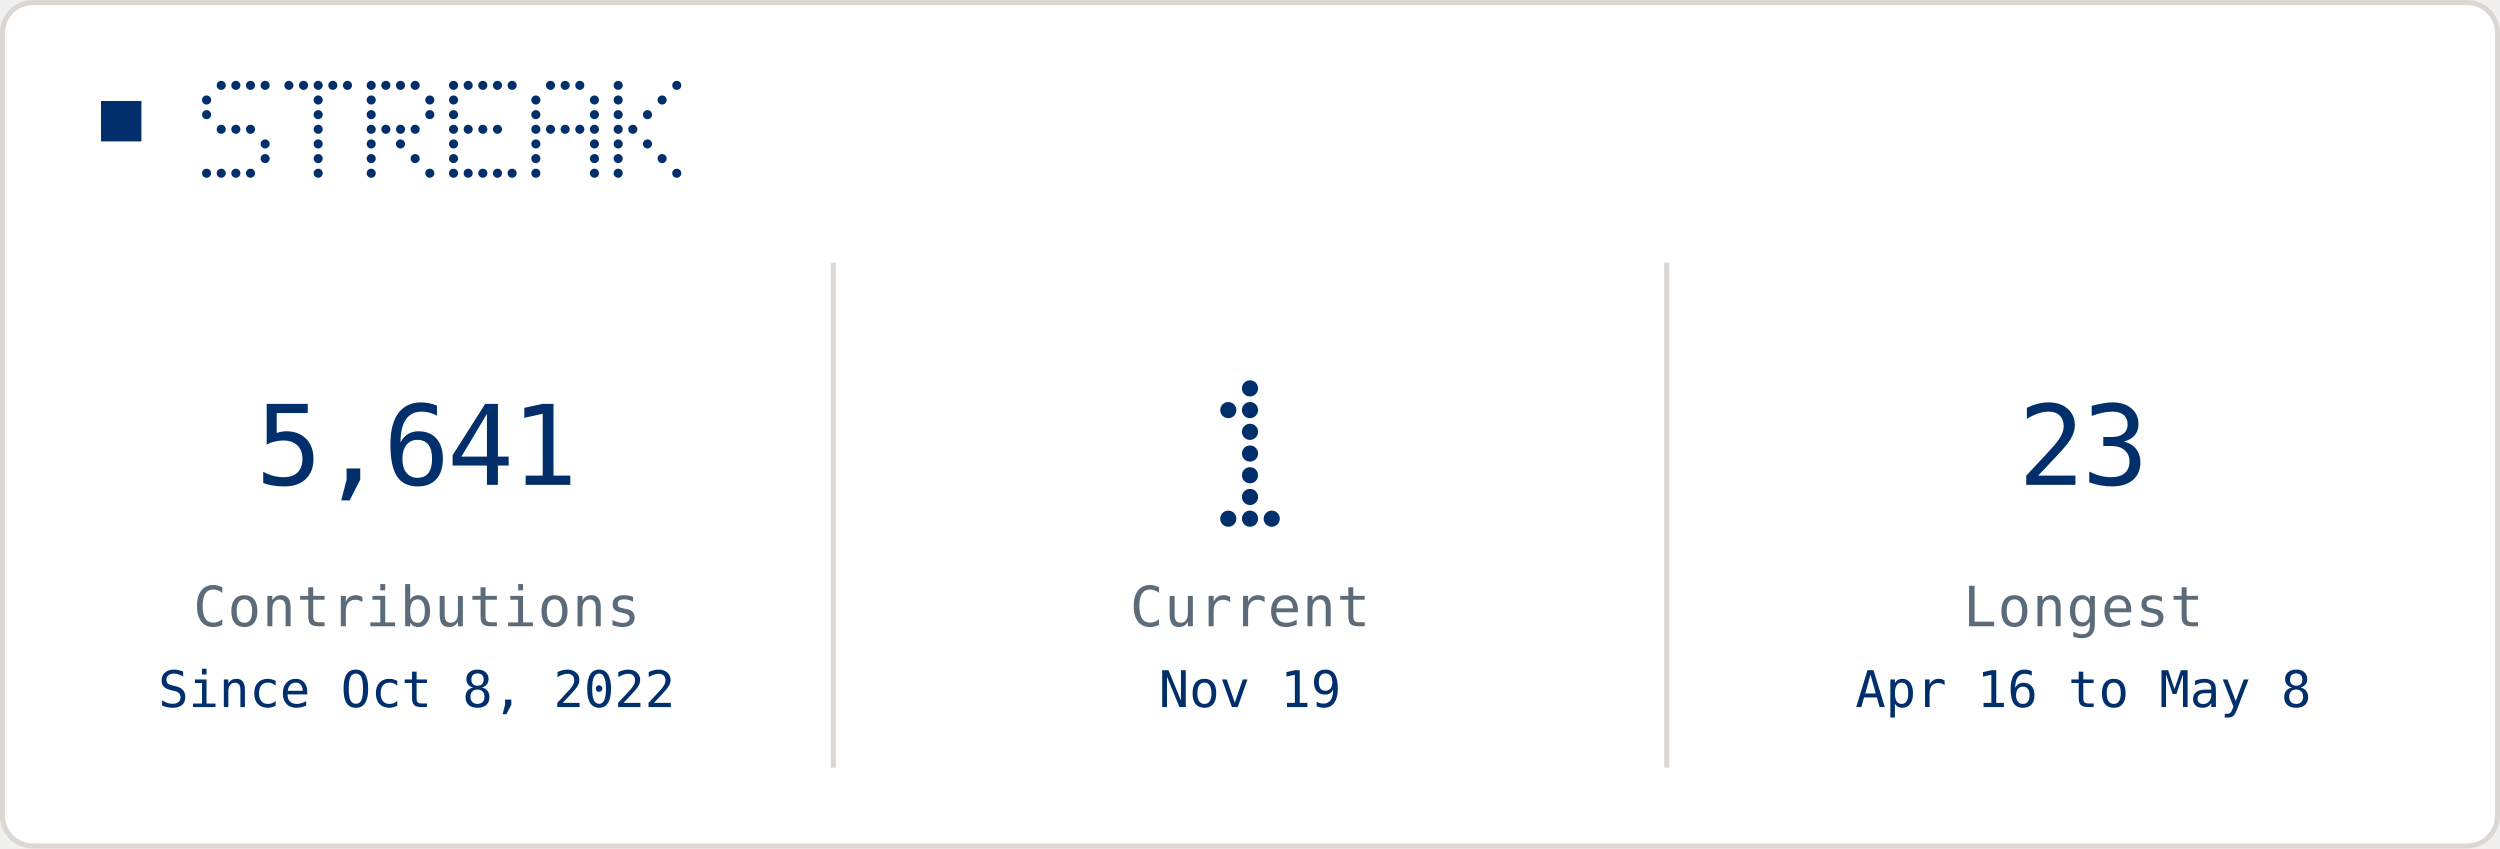
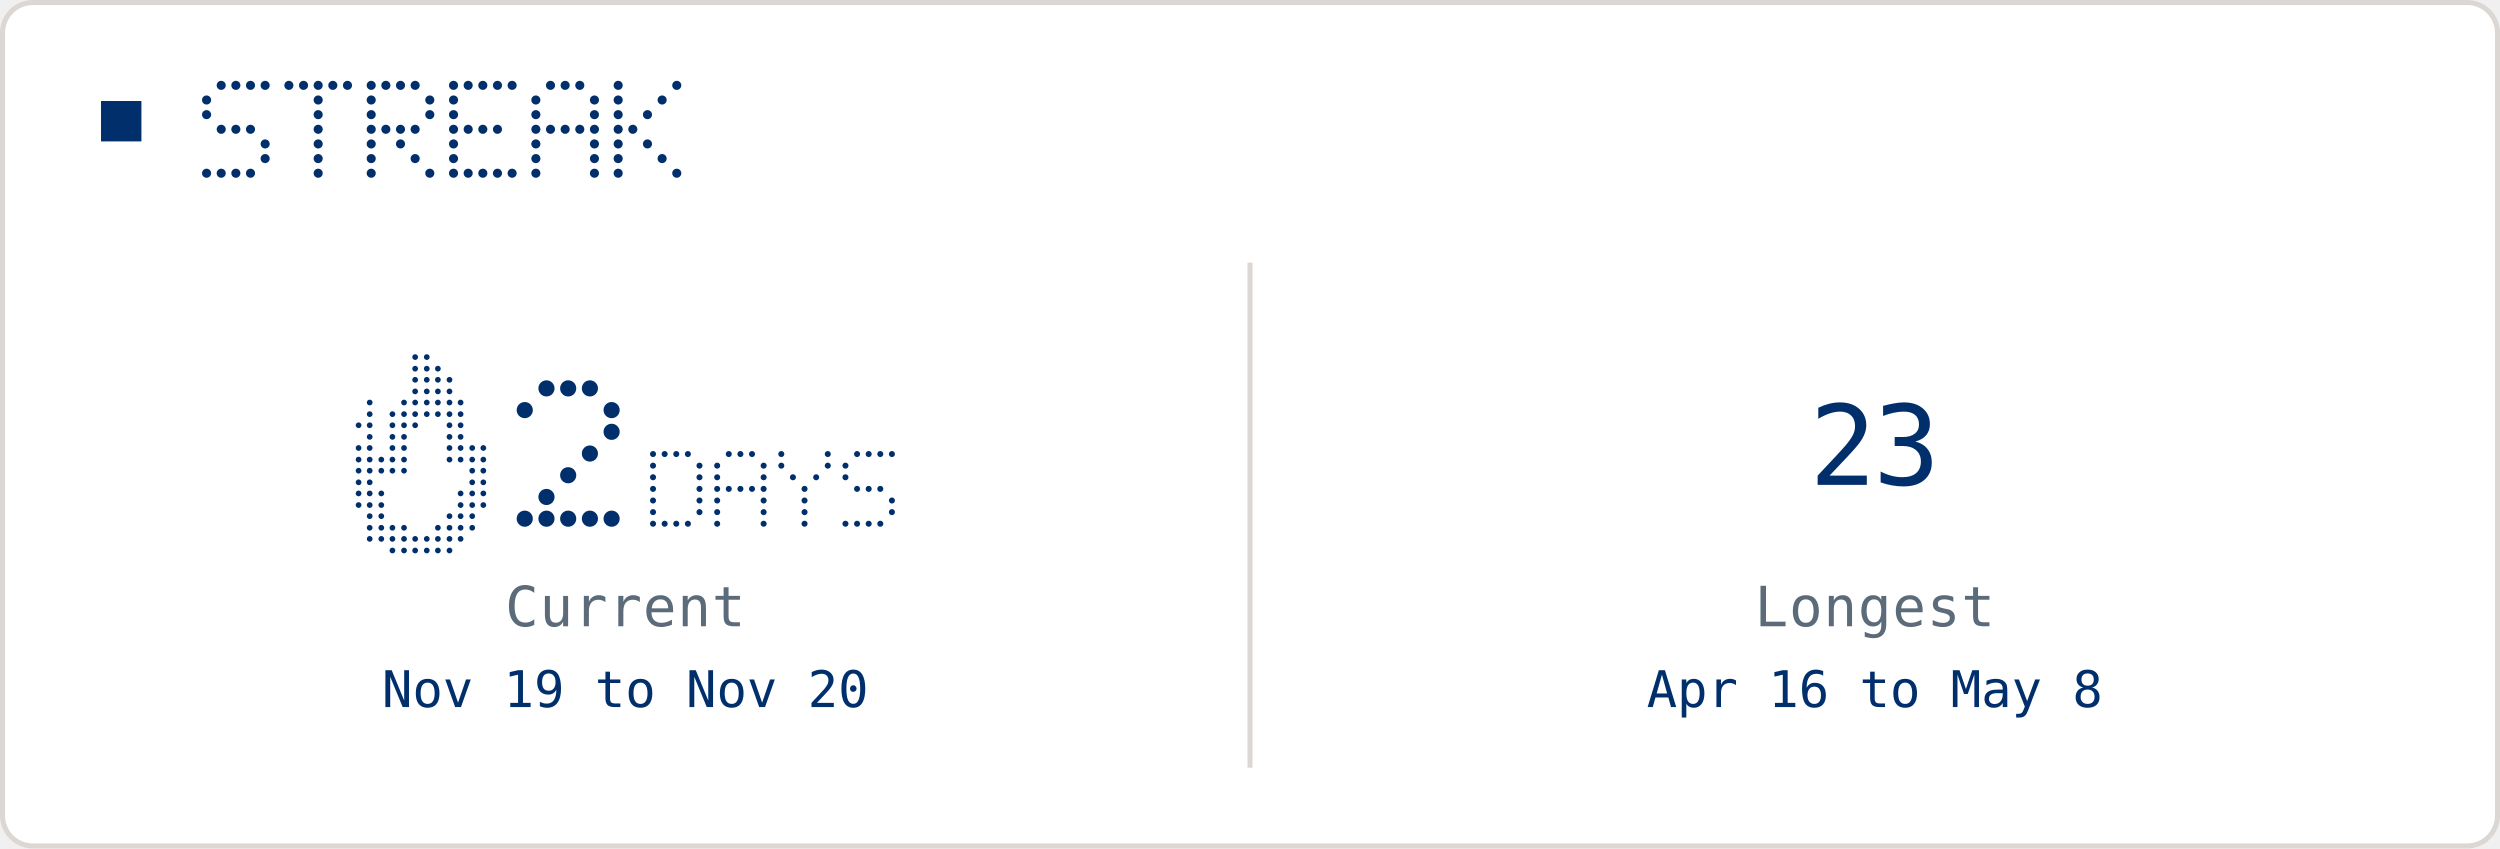
<svg xmlns="http://www.w3.org/2000/svg" width="495" height="168" viewBox="0 0 495 168" role="img">
  <rect x="0.5" y="0.5" width="494" height="167" rx="6" fill="#FFFFFF" stroke="#DCD7D2" stroke-width="1" />
  <rect x="20" y="20" width="8" height="8" fill="#002F6C" />
  <circle cx="43.8" cy="16.9" r="0.90" fill="#002F6C" />
  <circle cx="46.7" cy="16.9" r="0.90" fill="#002F6C" />
  <circle cx="49.6" cy="16.9" r="0.90" fill="#002F6C" />
  <circle cx="52.5" cy="16.9" r="0.90" fill="#002F6C" />
  <circle cx="40.9" cy="19.8" r="0.90" fill="#002F6C" />
  <circle cx="40.9" cy="22.7" r="0.90" fill="#002F6C" />
  <circle cx="43.8" cy="25.6" r="0.90" fill="#002F6C" />
  <circle cx="46.7" cy="25.6" r="0.90" fill="#002F6C" />
  <circle cx="49.6" cy="25.6" r="0.90" fill="#002F6C" />
  <circle cx="52.5" cy="28.5" r="0.90" fill="#002F6C" />
  <circle cx="52.5" cy="31.4" r="0.90" fill="#002F6C" />
  <circle cx="40.9" cy="34.3" r="0.90" fill="#002F6C" />
  <circle cx="43.8" cy="34.3" r="0.90" fill="#002F6C" />
  <circle cx="46.7" cy="34.3" r="0.90" fill="#002F6C" />
  <circle cx="49.6" cy="34.3" r="0.90" fill="#002F6C" />
  <circle cx="57.2" cy="16.9" r="0.90" fill="#002F6C" />
  <circle cx="60.1" cy="16.9" r="0.90" fill="#002F6C" />
  <circle cx="63.0" cy="16.9" r="0.90" fill="#002F6C" />
  <circle cx="65.9" cy="16.9" r="0.90" fill="#002F6C" />
  <circle cx="68.8" cy="16.9" r="0.90" fill="#002F6C" />
  <circle cx="63.0" cy="19.8" r="0.90" fill="#002F6C" />
  <circle cx="63.0" cy="22.7" r="0.90" fill="#002F6C" />
  <circle cx="63.0" cy="25.6" r="0.90" fill="#002F6C" />
  <circle cx="63.0" cy="28.5" r="0.90" fill="#002F6C" />
  <circle cx="63.0" cy="31.4" r="0.90" fill="#002F6C" />
  <circle cx="63.0" cy="34.3" r="0.90" fill="#002F6C" />
  <circle cx="73.5" cy="16.9" r="0.90" fill="#002F6C" />
  <circle cx="76.4" cy="16.9" r="0.90" fill="#002F6C" />
  <circle cx="79.3" cy="16.9" r="0.90" fill="#002F6C" />
  <circle cx="82.2" cy="16.9" r="0.90" fill="#002F6C" />
  <circle cx="73.5" cy="19.8" r="0.90" fill="#002F6C" />
  <circle cx="85.1" cy="19.8" r="0.90" fill="#002F6C" />
  <circle cx="73.5" cy="22.7" r="0.90" fill="#002F6C" />
  <circle cx="85.1" cy="22.7" r="0.90" fill="#002F6C" />
  <circle cx="73.5" cy="25.6" r="0.90" fill="#002F6C" />
  <circle cx="76.4" cy="25.6" r="0.90" fill="#002F6C" />
  <circle cx="79.3" cy="25.6" r="0.90" fill="#002F6C" />
  <circle cx="82.2" cy="25.6" r="0.90" fill="#002F6C" />
  <circle cx="73.5" cy="28.5" r="0.90" fill="#002F6C" />
  <circle cx="79.3" cy="28.5" r="0.90" fill="#002F6C" />
  <circle cx="73.5" cy="31.4" r="0.90" fill="#002F6C" />
  <circle cx="82.2" cy="31.4" r="0.90" fill="#002F6C" />
  <circle cx="73.5" cy="34.3" r="0.90" fill="#002F6C" />
  <circle cx="85.1" cy="34.3" r="0.90" fill="#002F6C" />
  <circle cx="89.8" cy="16.9" r="0.90" fill="#002F6C" />
  <circle cx="92.7" cy="16.9" r="0.90" fill="#002F6C" />
  <circle cx="95.6" cy="16.9" r="0.90" fill="#002F6C" />
  <circle cx="98.5" cy="16.9" r="0.90" fill="#002F6C" />
  <circle cx="101.4" cy="16.9" r="0.90" fill="#002F6C" />
  <circle cx="89.8" cy="19.8" r="0.90" fill="#002F6C" />
  <circle cx="89.8" cy="22.7" r="0.90" fill="#002F6C" />
  <circle cx="89.8" cy="25.6" r="0.90" fill="#002F6C" />
  <circle cx="92.7" cy="25.6" r="0.90" fill="#002F6C" />
  <circle cx="95.6" cy="25.6" r="0.90" fill="#002F6C" />
  <circle cx="98.5" cy="25.6" r="0.90" fill="#002F6C" />
  <circle cx="89.8" cy="28.5" r="0.90" fill="#002F6C" />
  <circle cx="89.8" cy="31.4" r="0.90" fill="#002F6C" />
  <circle cx="89.8" cy="34.3" r="0.90" fill="#002F6C" />
  <circle cx="92.7" cy="34.3" r="0.90" fill="#002F6C" />
  <circle cx="95.6" cy="34.3" r="0.90" fill="#002F6C" />
  <circle cx="98.5" cy="34.3" r="0.90" fill="#002F6C" />
  <circle cx="101.4" cy="34.3" r="0.90" fill="#002F6C" />
  <circle cx="109.0" cy="16.9" r="0.90" fill="#002F6C" />
  <circle cx="111.9" cy="16.9" r="0.90" fill="#002F6C" />
  <circle cx="114.8" cy="16.9" r="0.90" fill="#002F6C" />
  <circle cx="106.1" cy="19.8" r="0.90" fill="#002F6C" />
  <circle cx="117.7" cy="19.8" r="0.90" fill="#002F6C" />
  <circle cx="106.1" cy="22.7" r="0.90" fill="#002F6C" />
  <circle cx="117.7" cy="22.7" r="0.90" fill="#002F6C" />
  <circle cx="106.1" cy="25.6" r="0.90" fill="#002F6C" />
  <circle cx="109.0" cy="25.6" r="0.90" fill="#002F6C" />
  <circle cx="111.9" cy="25.6" r="0.90" fill="#002F6C" />
  <circle cx="114.8" cy="25.6" r="0.90" fill="#002F6C" />
  <circle cx="117.7" cy="25.6" r="0.90" fill="#002F6C" />
  <circle cx="106.1" cy="28.5" r="0.90" fill="#002F6C" />
  <circle cx="117.7" cy="28.5" r="0.90" fill="#002F6C" />
  <circle cx="106.1" cy="31.4" r="0.90" fill="#002F6C" />
  <circle cx="117.7" cy="31.4" r="0.90" fill="#002F6C" />
  <circle cx="106.1" cy="34.3" r="0.90" fill="#002F6C" />
  <circle cx="117.7" cy="34.3" r="0.90" fill="#002F6C" />
  <circle cx="122.4" cy="16.9" r="0.90" fill="#002F6C" />
  <circle cx="134.0" cy="16.9" r="0.90" fill="#002F6C" />
  <circle cx="122.4" cy="19.8" r="0.90" fill="#002F6C" />
  <circle cx="131.1" cy="19.8" r="0.90" fill="#002F6C" />
  <circle cx="122.4" cy="22.7" r="0.90" fill="#002F6C" />
  <circle cx="128.2" cy="22.7" r="0.90" fill="#002F6C" />
  <circle cx="122.4" cy="25.6" r="0.90" fill="#002F6C" />
  <circle cx="125.3" cy="25.6" r="0.90" fill="#002F6C" />
  <circle cx="122.4" cy="28.5" r="0.90" fill="#002F6C" />
  <circle cx="128.2" cy="28.5" r="0.90" fill="#002F6C" />
  <circle cx="122.4" cy="31.4" r="0.90" fill="#002F6C" />
  <circle cx="131.1" cy="31.4" r="0.90" fill="#002F6C" />
  <circle cx="122.4" cy="34.3" r="0.90" fill="#002F6C" />
  <circle cx="134.0" cy="34.3" r="0.90" fill="#002F6C" />
-   <line x1="165.0" y1="52" x2="165.0" y2="152" stroke="#DCD7D2" />
-   <line x1="330.0" y1="52" x2="330.0" y2="152" stroke="#DCD7D2" />
-   <text x="82.5" y="96" fill="#002F6C" text-anchor="middle" font-family="ui-monospace, Geist Mono, monospace" font-size="22" letter-spacing="-0.6" dominant-baseline="auto">5,641</text>
-   <text x="82.5" y="124" fill="#5C6B7A" text-anchor="middle" font-family="ui-monospace, Geist Mono, monospace" font-size="11" letter-spacing="0.2" dominant-baseline="auto">Contributions</text>
-   <text x="82.5" y="140" fill="#002F6C" text-anchor="middle" font-family="ui-monospace, Geist Mono, monospace" font-size="10" letter-spacing="0" dominant-baseline="auto">Since Oct 8, 2022</text>
-   <circle cx="247.5" cy="76.9" r="1.60" fill="#002F6C" />
-   <circle cx="243.2" cy="81.2" r="1.60" fill="#002F6C" />
-   <circle cx="247.5" cy="81.2" r="1.60" fill="#002F6C" />
-   <circle cx="247.5" cy="85.5" r="1.60" fill="#002F6C" />
-   <circle cx="247.5" cy="89.8" r="1.60" fill="#002F6C" />
-   <circle cx="247.5" cy="94.1" r="1.60" fill="#002F6C" />
-   <circle cx="247.5" cy="98.4" r="1.60" fill="#002F6C" />
-   <circle cx="243.2" cy="102.7" r="1.60" fill="#002F6C" />
-   <circle cx="247.5" cy="102.7" r="1.60" fill="#002F6C" />
-   <circle cx="251.8" cy="102.7" r="1.60" fill="#002F6C" />
-   <text x="247.5" y="124" fill="#5C6B7A" text-anchor="middle" font-family="ui-monospace, Geist Mono, monospace" font-size="11" letter-spacing="0.2" dominant-baseline="auto">Current</text>
-   <text x="247.5" y="140" fill="#002F6C" text-anchor="middle" font-family="ui-monospace, Geist Mono, monospace" font-size="10" letter-spacing="0" dominant-baseline="auto">Nov 19</text>
-   <text x="412.5" y="96" fill="#002F6C" text-anchor="middle" font-family="ui-monospace, Geist Mono, monospace" font-size="22" letter-spacing="-0.6" dominant-baseline="auto">23</text>
-   <text x="412.5" y="124" fill="#5C6B7A" text-anchor="middle" font-family="ui-monospace, Geist Mono, monospace" font-size="11" letter-spacing="0.2" dominant-baseline="auto">Longest</text>
-   <text x="412.5" y="140" fill="#002F6C" text-anchor="middle" font-family="ui-monospace, Geist Mono, monospace" font-size="10" letter-spacing="0" dominant-baseline="auto">Apr 16 to May 8</text>
+   <line x1="247.5" y1="52" x2="247.5" y2="152" stroke="#DCD7D2" />
+   <circle cx="82.2" cy="70.7" r="0.57" fill="#002F6C" />
+   <circle cx="84.5" cy="70.7" r="0.57" fill="#002F6C" />
+   <circle cx="82.2" cy="73.0" r="0.57" fill="#002F6C" />
+   <circle cx="84.5" cy="73.0" r="0.57" fill="#002F6C" />
+   <circle cx="86.7" cy="73.0" r="0.57" fill="#002F6C" />
+   <circle cx="82.2" cy="75.2" r="0.57" fill="#002F6C" />
+   <circle cx="84.5" cy="75.2" r="0.57" fill="#002F6C" />
+   <circle cx="86.7" cy="75.2" r="0.57" fill="#002F6C" />
+   <circle cx="89.0" cy="75.2" r="0.57" fill="#002F6C" />
+   <circle cx="82.2" cy="77.5" r="0.57" fill="#002F6C" />
+   <circle cx="84.5" cy="77.5" r="0.57" fill="#002F6C" />
+   <circle cx="86.7" cy="77.5" r="0.57" fill="#002F6C" />
+   <circle cx="89.0" cy="77.5" r="0.57" fill="#002F6C" />
+   <circle cx="73.2" cy="79.7" r="0.57" fill="#002F6C" />
+   <circle cx="80.0" cy="79.7" r="0.57" fill="#002F6C" />
+   <circle cx="82.2" cy="79.7" r="0.57" fill="#002F6C" />
+   <circle cx="84.5" cy="79.7" r="0.57" fill="#002F6C" />
+   <circle cx="86.7" cy="79.7" r="0.57" fill="#002F6C" />
+   <circle cx="89.0" cy="79.7" r="0.57" fill="#002F6C" />
+   <circle cx="91.2" cy="79.7" r="0.57" fill="#002F6C" />
+   <circle cx="73.2" cy="82.0" r="0.57" fill="#002F6C" />
+   <circle cx="77.7" cy="82.0" r="0.57" fill="#002F6C" />
+   <circle cx="80.0" cy="82.0" r="0.57" fill="#002F6C" />
+   <circle cx="82.2" cy="82.0" r="0.57" fill="#002F6C" />
+   <circle cx="84.5" cy="82.0" r="0.57" fill="#002F6C" />
+   <circle cx="86.7" cy="82.0" r="0.57" fill="#002F6C" />
+   <circle cx="89.0" cy="82.0" r="0.57" fill="#002F6C" />
+   <circle cx="91.2" cy="82.0" r="0.57" fill="#002F6C" />
+   <circle cx="71.0" cy="84.2" r="0.57" fill="#002F6C" />
+   <circle cx="73.2" cy="84.2" r="0.57" fill="#002F6C" />
+   <circle cx="77.7" cy="84.2" r="0.57" fill="#002F6C" />
+   <circle cx="80.0" cy="84.2" r="0.57" fill="#002F6C" />
+   <circle cx="82.2" cy="84.2" r="0.57" fill="#002F6C" />
+   <circle cx="89.0" cy="84.2" r="0.57" fill="#002F6C" />
+   <circle cx="91.2" cy="84.2" r="0.57" fill="#002F6C" />
+   <circle cx="73.2" cy="86.5" r="0.57" fill="#002F6C" />
+   <circle cx="77.7" cy="86.5" r="0.57" fill="#002F6C" />
+   <circle cx="80.0" cy="86.5" r="0.57" fill="#002F6C" />
+   <circle cx="89.0" cy="86.5" r="0.57" fill="#002F6C" />
+   <circle cx="91.2" cy="86.5" r="0.57" fill="#002F6C" />
+   <circle cx="71.0" cy="88.7" r="0.57" fill="#002F6C" />
+   <circle cx="73.2" cy="88.7" r="0.57" fill="#002F6C" />
+   <circle cx="77.7" cy="88.7" r="0.57" fill="#002F6C" />
+   <circle cx="80.0" cy="88.7" r="0.57" fill="#002F6C" />
+   <circle cx="89.0" cy="88.7" r="0.57" fill="#002F6C" />
+   <circle cx="91.2" cy="88.7" r="0.57" fill="#002F6C" />
+   <circle cx="93.5" cy="88.7" r="0.57" fill="#002F6C" />
+   <circle cx="95.7" cy="88.7" r="0.57" fill="#002F6C" />
+   <circle cx="71.0" cy="91.0" r="0.57" fill="#002F6C" />
+   <circle cx="73.2" cy="91.0" r="0.57" fill="#002F6C" />
+   <circle cx="75.5" cy="91.0" r="0.57" fill="#002F6C" />
+   <circle cx="77.7" cy="91.0" r="0.57" fill="#002F6C" />
+   <circle cx="80.0" cy="91.0" r="0.57" fill="#002F6C" />
+   <circle cx="89.0" cy="91.0" r="0.57" fill="#002F6C" />
+   <circle cx="91.2" cy="91.0" r="0.57" fill="#002F6C" />
+   <circle cx="93.5" cy="91.0" r="0.57" fill="#002F6C" />
+   <circle cx="95.7" cy="91.0" r="0.57" fill="#002F6C" />
+   <circle cx="71.0" cy="93.2" r="0.57" fill="#002F6C" />
+   <circle cx="73.2" cy="93.2" r="0.57" fill="#002F6C" />
+   <circle cx="75.5" cy="93.2" r="0.57" fill="#002F6C" />
+   <circle cx="77.7" cy="93.2" r="0.57" fill="#002F6C" />
+   <circle cx="80.0" cy="93.2" r="0.57" fill="#002F6C" />
+   <circle cx="93.5" cy="93.2" r="0.57" fill="#002F6C" />
+   <circle cx="95.7" cy="93.2" r="0.57" fill="#002F6C" />
+   <circle cx="71.0" cy="95.5" r="0.57" fill="#002F6C" />
+   <circle cx="73.2" cy="95.5" r="0.57" fill="#002F6C" />
+   <circle cx="93.5" cy="95.5" r="0.57" fill="#002F6C" />
+   <circle cx="95.7" cy="95.5" r="0.57" fill="#002F6C" />
+   <circle cx="71.0" cy="97.7" r="0.57" fill="#002F6C" />
+   <circle cx="73.2" cy="97.7" r="0.57" fill="#002F6C" />
+   <circle cx="75.5" cy="97.7" r="0.57" fill="#002F6C" />
+   <circle cx="91.2" cy="97.7" r="0.57" fill="#002F6C" />
+   <circle cx="93.5" cy="97.7" r="0.57" fill="#002F6C" />
+   <circle cx="95.7" cy="97.7" r="0.57" fill="#002F6C" />
+   <circle cx="71.0" cy="100.0" r="0.57" fill="#002F6C" />
+   <circle cx="73.2" cy="100.0" r="0.57" fill="#002F6C" />
+   <circle cx="75.5" cy="100.0" r="0.57" fill="#002F6C" />
+   <circle cx="91.2" cy="100.0" r="0.57" fill="#002F6C" />
+   <circle cx="93.5" cy="100.0" r="0.57" fill="#002F6C" />
+   <circle cx="95.7" cy="100.0" r="0.57" fill="#002F6C" />
+   <circle cx="73.2" cy="102.2" r="0.57" fill="#002F6C" />
+   <circle cx="75.5" cy="102.2" r="0.57" fill="#002F6C" />
+   <circle cx="89.0" cy="102.2" r="0.57" fill="#002F6C" />
+   <circle cx="91.2" cy="102.2" r="0.57" fill="#002F6C" />
+   <circle cx="93.5" cy="102.2" r="0.57" fill="#002F6C" />
+   <circle cx="73.2" cy="104.5" r="0.57" fill="#002F6C" />
+   <circle cx="75.5" cy="104.5" r="0.57" fill="#002F6C" />
+   <circle cx="77.7" cy="104.5" r="0.57" fill="#002F6C" />
+   <circle cx="80.0" cy="104.5" r="0.57" fill="#002F6C" />
+   <circle cx="86.7" cy="104.5" r="0.57" fill="#002F6C" />
+   <circle cx="89.0" cy="104.5" r="0.57" fill="#002F6C" />
+   <circle cx="91.2" cy="104.5" r="0.57" fill="#002F6C" />
+   <circle cx="93.5" cy="104.5" r="0.57" fill="#002F6C" />
+   <circle cx="73.2" cy="106.7" r="0.57" fill="#002F6C" />
+   <circle cx="75.5" cy="106.7" r="0.57" fill="#002F6C" />
+   <circle cx="77.7" cy="106.7" r="0.57" fill="#002F6C" />
+   <circle cx="80.0" cy="106.7" r="0.57" fill="#002F6C" />
+   <circle cx="82.2" cy="106.7" r="0.57" fill="#002F6C" />
+   <circle cx="84.5" cy="106.7" r="0.57" fill="#002F6C" />
+   <circle cx="86.7" cy="106.7" r="0.57" fill="#002F6C" />
+   <circle cx="89.0" cy="106.7" r="0.57" fill="#002F6C" />
+   <circle cx="91.2" cy="106.7" r="0.57" fill="#002F6C" />
+   <circle cx="77.7" cy="109.0" r="0.57" fill="#002F6C" />
+   <circle cx="80.0" cy="109.0" r="0.57" fill="#002F6C" />
+   <circle cx="82.2" cy="109.0" r="0.57" fill="#002F6C" />
+   <circle cx="84.5" cy="109.0" r="0.57" fill="#002F6C" />
+   <circle cx="86.7" cy="109.0" r="0.57" fill="#002F6C" />
+   <circle cx="89.0" cy="109.0" r="0.57" fill="#002F6C" />
+   <circle cx="108.2" cy="76.9" r="1.60" fill="#002F6C" />
+   <circle cx="112.5" cy="76.9" r="1.60" fill="#002F6C" />
+   <circle cx="116.8" cy="76.9" r="1.60" fill="#002F6C" />
+   <circle cx="103.9" cy="81.2" r="1.60" fill="#002F6C" />
+   <circle cx="121.1" cy="81.2" r="1.60" fill="#002F6C" />
+   <circle cx="121.1" cy="85.5" r="1.60" fill="#002F6C" />
+   <circle cx="116.8" cy="89.8" r="1.60" fill="#002F6C" />
+   <circle cx="112.5" cy="94.1" r="1.60" fill="#002F6C" />
+   <circle cx="108.2" cy="98.4" r="1.60" fill="#002F6C" />
+   <circle cx="103.9" cy="102.7" r="1.60" fill="#002F6C" />
+   <circle cx="108.2" cy="102.7" r="1.60" fill="#002F6C" />
+   <circle cx="112.5" cy="102.7" r="1.60" fill="#002F6C" />
+   <circle cx="116.8" cy="102.7" r="1.60" fill="#002F6C" />
+   <circle cx="121.1" cy="102.7" r="1.60" fill="#002F6C" />
+   <circle cx="129.3" cy="89.9" r="0.60" fill="#002F6C" />
+   <circle cx="131.6" cy="89.9" r="0.60" fill="#002F6C" />
+   <circle cx="133.9" cy="89.9" r="0.60" fill="#002F6C" />
+   <circle cx="136.2" cy="89.9" r="0.60" fill="#002F6C" />
+   <circle cx="129.3" cy="92.2" r="0.60" fill="#002F6C" />
+   <circle cx="138.5" cy="92.2" r="0.60" fill="#002F6C" />
+   <circle cx="129.3" cy="94.5" r="0.60" fill="#002F6C" />
+   <circle cx="138.5" cy="94.5" r="0.60" fill="#002F6C" />
+   <circle cx="129.3" cy="96.8" r="0.60" fill="#002F6C" />
+   <circle cx="138.5" cy="96.8" r="0.60" fill="#002F6C" />
+   <circle cx="129.3" cy="99.1" r="0.60" fill="#002F6C" />
+   <circle cx="138.5" cy="99.1" r="0.60" fill="#002F6C" />
+   <circle cx="129.3" cy="101.4" r="0.60" fill="#002F6C" />
+   <circle cx="138.5" cy="101.4" r="0.60" fill="#002F6C" />
+   <circle cx="129.3" cy="103.7" r="0.60" fill="#002F6C" />
+   <circle cx="131.6" cy="103.7" r="0.60" fill="#002F6C" />
+   <circle cx="133.9" cy="103.7" r="0.60" fill="#002F6C" />
+   <circle cx="136.2" cy="103.7" r="0.60" fill="#002F6C" />
+   <circle cx="144.3" cy="89.9" r="0.60" fill="#002F6C" />
+   <circle cx="146.6" cy="89.9" r="0.60" fill="#002F6C" />
+   <circle cx="148.9" cy="89.9" r="0.60" fill="#002F6C" />
+   <circle cx="142.0" cy="92.2" r="0.60" fill="#002F6C" />
+   <circle cx="151.2" cy="92.2" r="0.60" fill="#002F6C" />
+   <circle cx="142.0" cy="94.5" r="0.60" fill="#002F6C" />
+   <circle cx="151.2" cy="94.5" r="0.60" fill="#002F6C" />
+   <circle cx="142.0" cy="96.8" r="0.60" fill="#002F6C" />
+   <circle cx="144.3" cy="96.8" r="0.60" fill="#002F6C" />
+   <circle cx="146.6" cy="96.8" r="0.60" fill="#002F6C" />
+   <circle cx="148.9" cy="96.8" r="0.60" fill="#002F6C" />
+   <circle cx="151.2" cy="96.8" r="0.60" fill="#002F6C" />
+   <circle cx="142.0" cy="99.1" r="0.60" fill="#002F6C" />
+   <circle cx="151.2" cy="99.1" r="0.60" fill="#002F6C" />
+   <circle cx="142.0" cy="101.4" r="0.60" fill="#002F6C" />
+   <circle cx="151.2" cy="101.4" r="0.60" fill="#002F6C" />
+   <circle cx="142.0" cy="103.7" r="0.60" fill="#002F6C" />
+   <circle cx="151.2" cy="103.7" r="0.60" fill="#002F6C" />
+   <circle cx="154.7" cy="89.9" r="0.60" fill="#002F6C" />
+   <circle cx="163.9" cy="89.9" r="0.60" fill="#002F6C" />
+   <circle cx="154.7" cy="92.2" r="0.60" fill="#002F6C" />
+   <circle cx="163.9" cy="92.2" r="0.60" fill="#002F6C" />
+   <circle cx="157.0" cy="94.5" r="0.60" fill="#002F6C" />
+   <circle cx="161.6" cy="94.5" r="0.60" fill="#002F6C" />
+   <circle cx="159.3" cy="96.8" r="0.60" fill="#002F6C" />
+   <circle cx="159.3" cy="99.1" r="0.60" fill="#002F6C" />
+   <circle cx="159.3" cy="101.4" r="0.60" fill="#002F6C" />
+   <circle cx="159.3" cy="103.7" r="0.60" fill="#002F6C" />
+   <circle cx="169.7" cy="89.9" r="0.60" fill="#002F6C" />
+   <circle cx="172.0" cy="89.9" r="0.60" fill="#002F6C" />
+   <circle cx="174.3" cy="89.9" r="0.60" fill="#002F6C" />
+   <circle cx="176.6" cy="89.9" r="0.60" fill="#002F6C" />
+   <circle cx="167.4" cy="92.2" r="0.60" fill="#002F6C" />
+   <circle cx="167.4" cy="94.5" r="0.60" fill="#002F6C" />
+   <circle cx="169.7" cy="96.8" r="0.60" fill="#002F6C" />
+   <circle cx="172.0" cy="96.8" r="0.60" fill="#002F6C" />
+   <circle cx="174.3" cy="96.8" r="0.60" fill="#002F6C" />
+   <circle cx="176.6" cy="99.1" r="0.60" fill="#002F6C" />
+   <circle cx="176.6" cy="101.4" r="0.60" fill="#002F6C" />
+   <circle cx="167.4" cy="103.7" r="0.60" fill="#002F6C" />
+   <circle cx="169.7" cy="103.7" r="0.60" fill="#002F6C" />
+   <circle cx="172.0" cy="103.7" r="0.60" fill="#002F6C" />
+   <circle cx="174.3" cy="103.7" r="0.60" fill="#002F6C" />
+   <text x="123.8" y="124" fill="#5C6B7A" text-anchor="middle" font-family="ui-monospace, Geist Mono, monospace" font-size="11" letter-spacing="0.2" dominant-baseline="auto">Current</text>
+   <text x="123.8" y="140" fill="#002F6C" text-anchor="middle" font-family="ui-monospace, Geist Mono, monospace" font-size="10" letter-spacing="0" dominant-baseline="auto">Nov 19 to Nov 20</text>
+   <text x="371.2" y="96" fill="#002F6C" text-anchor="middle" font-family="ui-monospace, Geist Mono, monospace" font-size="22" letter-spacing="-0.6" dominant-baseline="auto">23</text>
+   <text x="371.2" y="124" fill="#5C6B7A" text-anchor="middle" font-family="ui-monospace, Geist Mono, monospace" font-size="11" letter-spacing="0.2" dominant-baseline="auto">Longest</text>
+   <text x="371.2" y="140" fill="#002F6C" text-anchor="middle" font-family="ui-monospace, Geist Mono, monospace" font-size="10" letter-spacing="0" dominant-baseline="auto">Apr 16 to May 8</text>
</svg>
